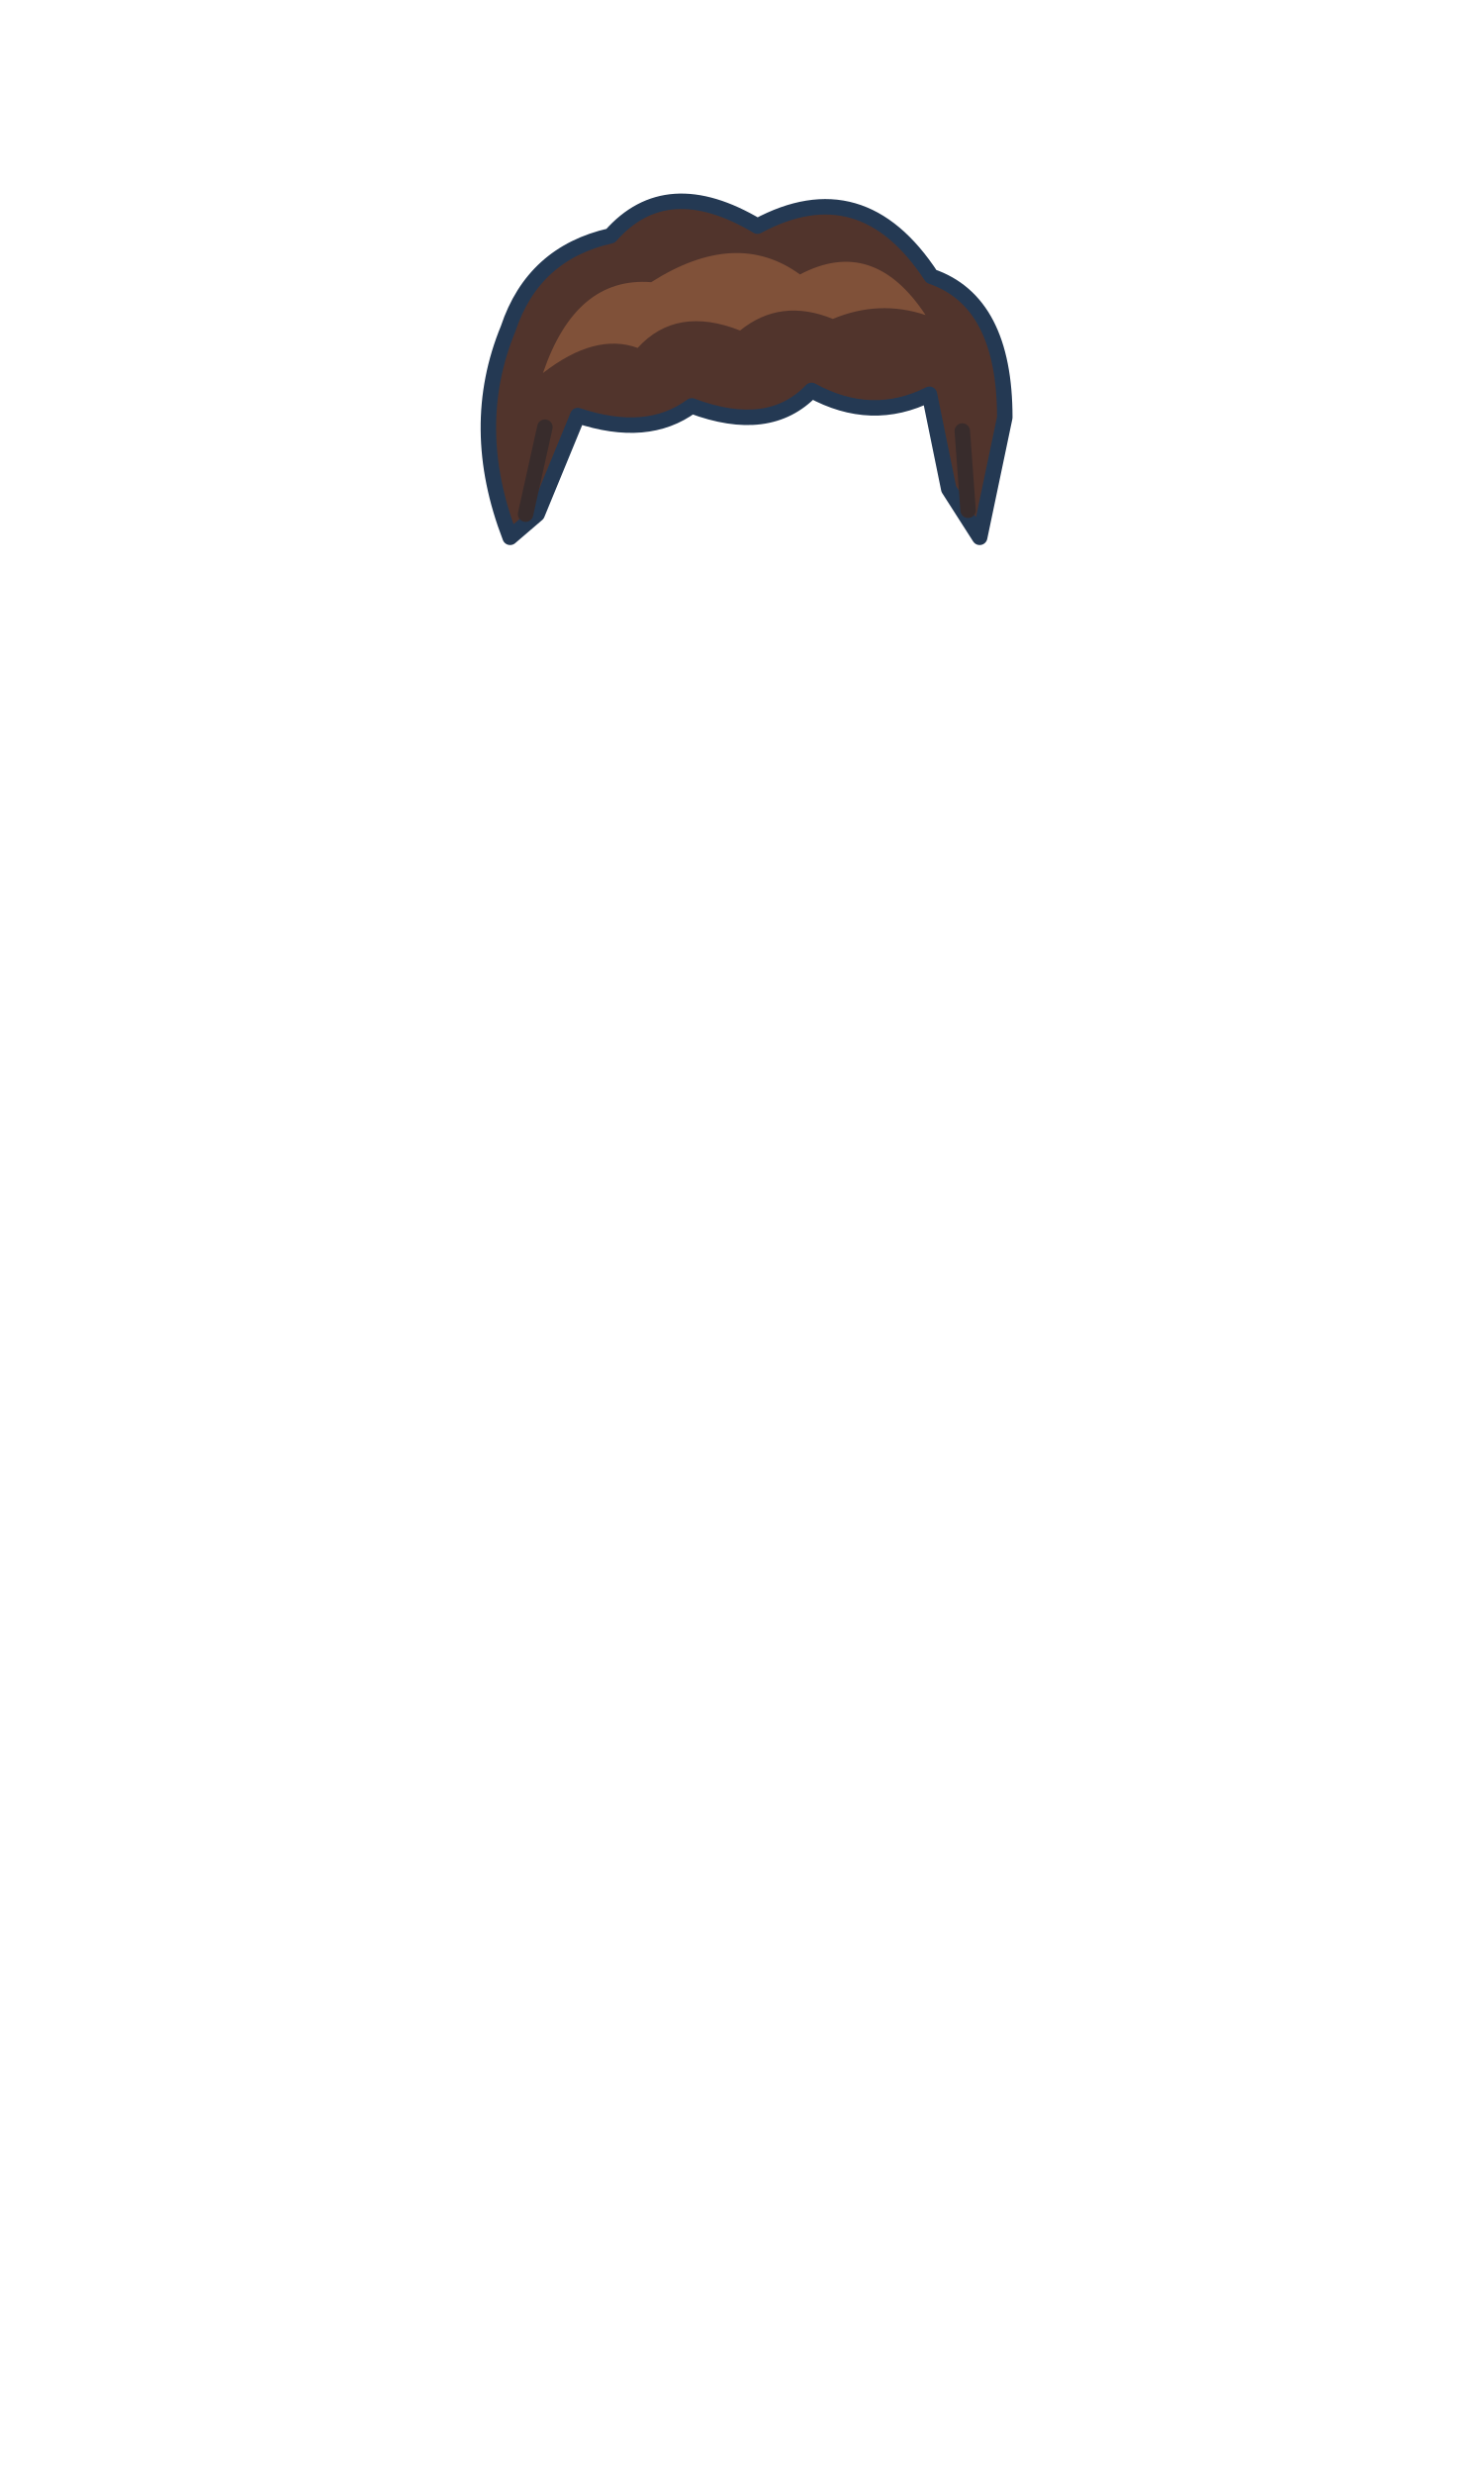
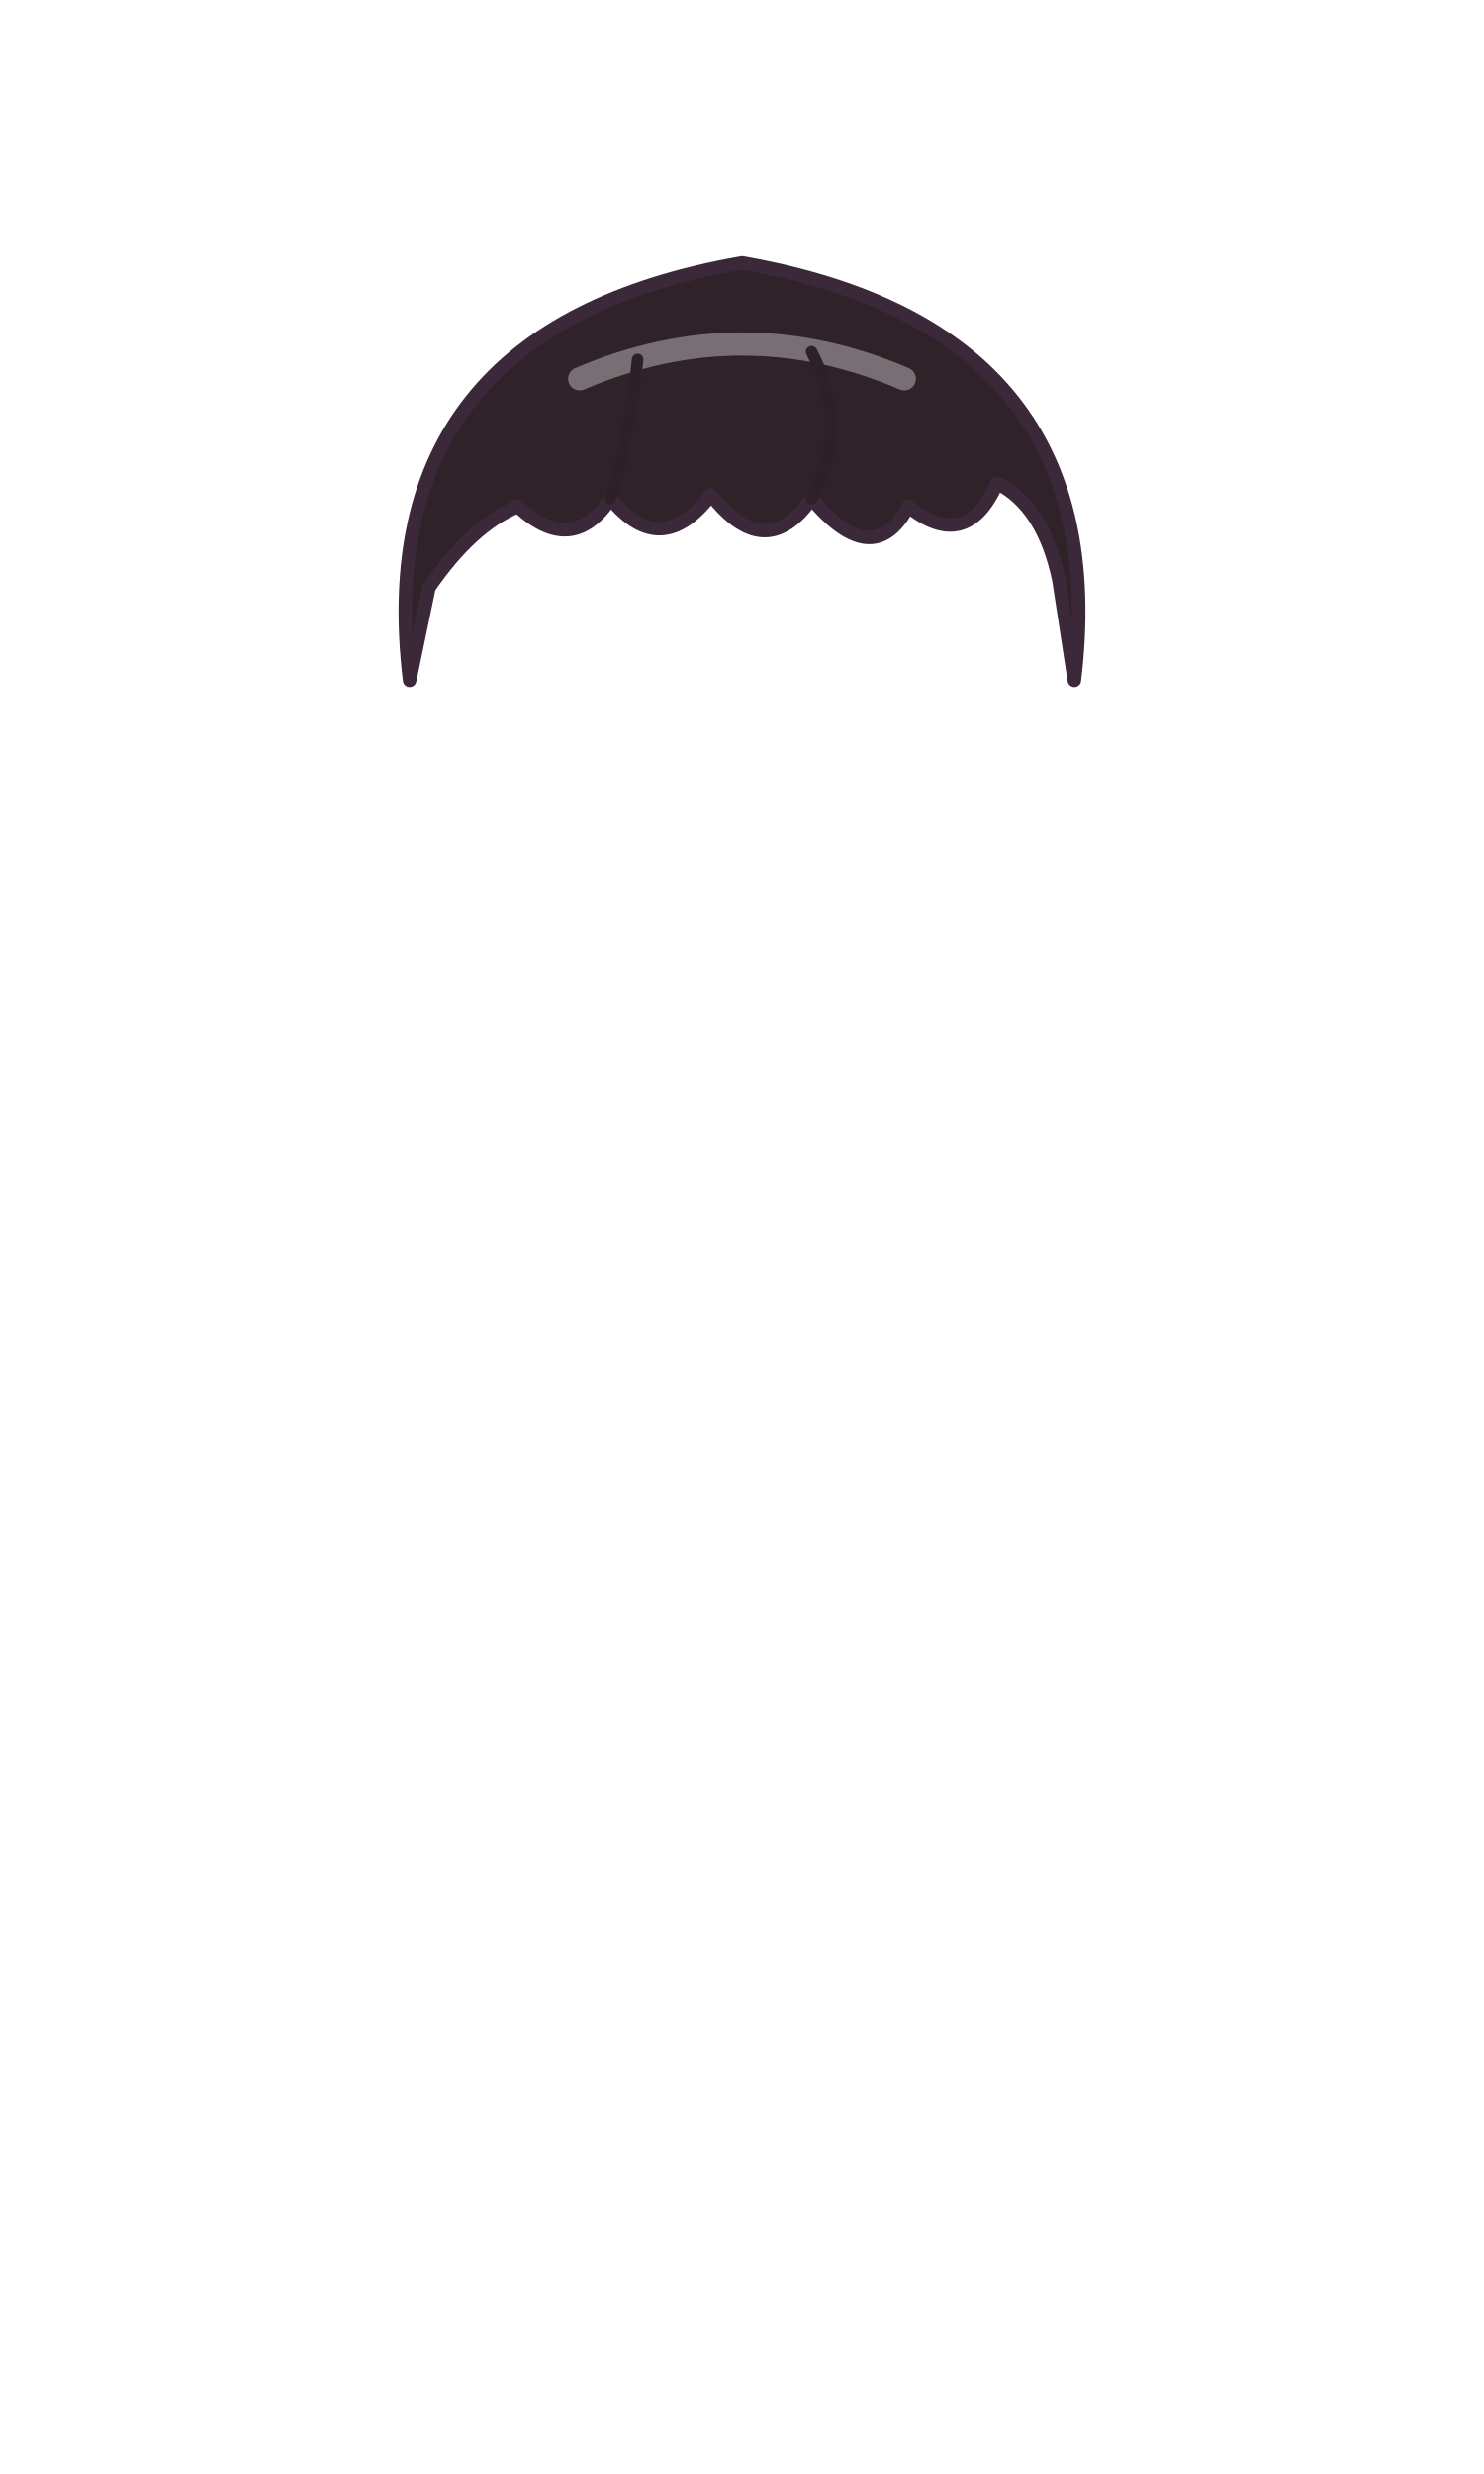
<svg xmlns="http://www.w3.org/2000/svg" width="768" height="1280" viewBox="0 0 768 1280">
-   <g stroke="#243953" stroke-width="8" stroke-linejoin="round" stroke-linecap="round">
-     <path d="M264 278 Q242 221 263 170 Q276 131 316 122 Q345 89 392 117 Q446 88 482 143 Q520 156 520 216 L507 278 L491 253 L481 204 Q451 219 420 202 Q398 225 358 210 Q335 227 299 215 L278 266 Z" fill="#51342c" />
-     <path d="M281 193 Q298 143 337 146 Q381 118 414 142 Q452 122 479 163 Q455 155 431 165 Q404 154 383 171 Q350 158 330 180 Q308 172 281 193 Z" fill="#805139" stroke="none" />
-     <path d="M272 266 L282 221 M498 223 L501 264" fill="none" stroke="#382c2c" stroke-width="8" />
+   <g stroke-linejoin="round" stroke-linecap="round">
+     <path d="M212 352 Q190 170 384 136 Q578 170 556 352 L548 300 Q540 262 516 250 Q500 286 470 262 Q452 296 420 258 Q396 292 368 256 Q342 290 316 258 Q296 288 268 262 Q244 272 222 304 Z" fill="#2f2229" stroke="#3b2838" stroke-width="7" />
+     <path d="M300 196 Q384 160 468 196" fill="none" stroke="#786f74" stroke-width="12" />
+     <path d="M420 182 Q440 220 420 258" fill="none" stroke="#2e2029" stroke-width="6" />
+     <path d="M330 186 Q326 224 316 258" fill="none" stroke="#2e2029" stroke-width="6" />
  </g>
</svg>
